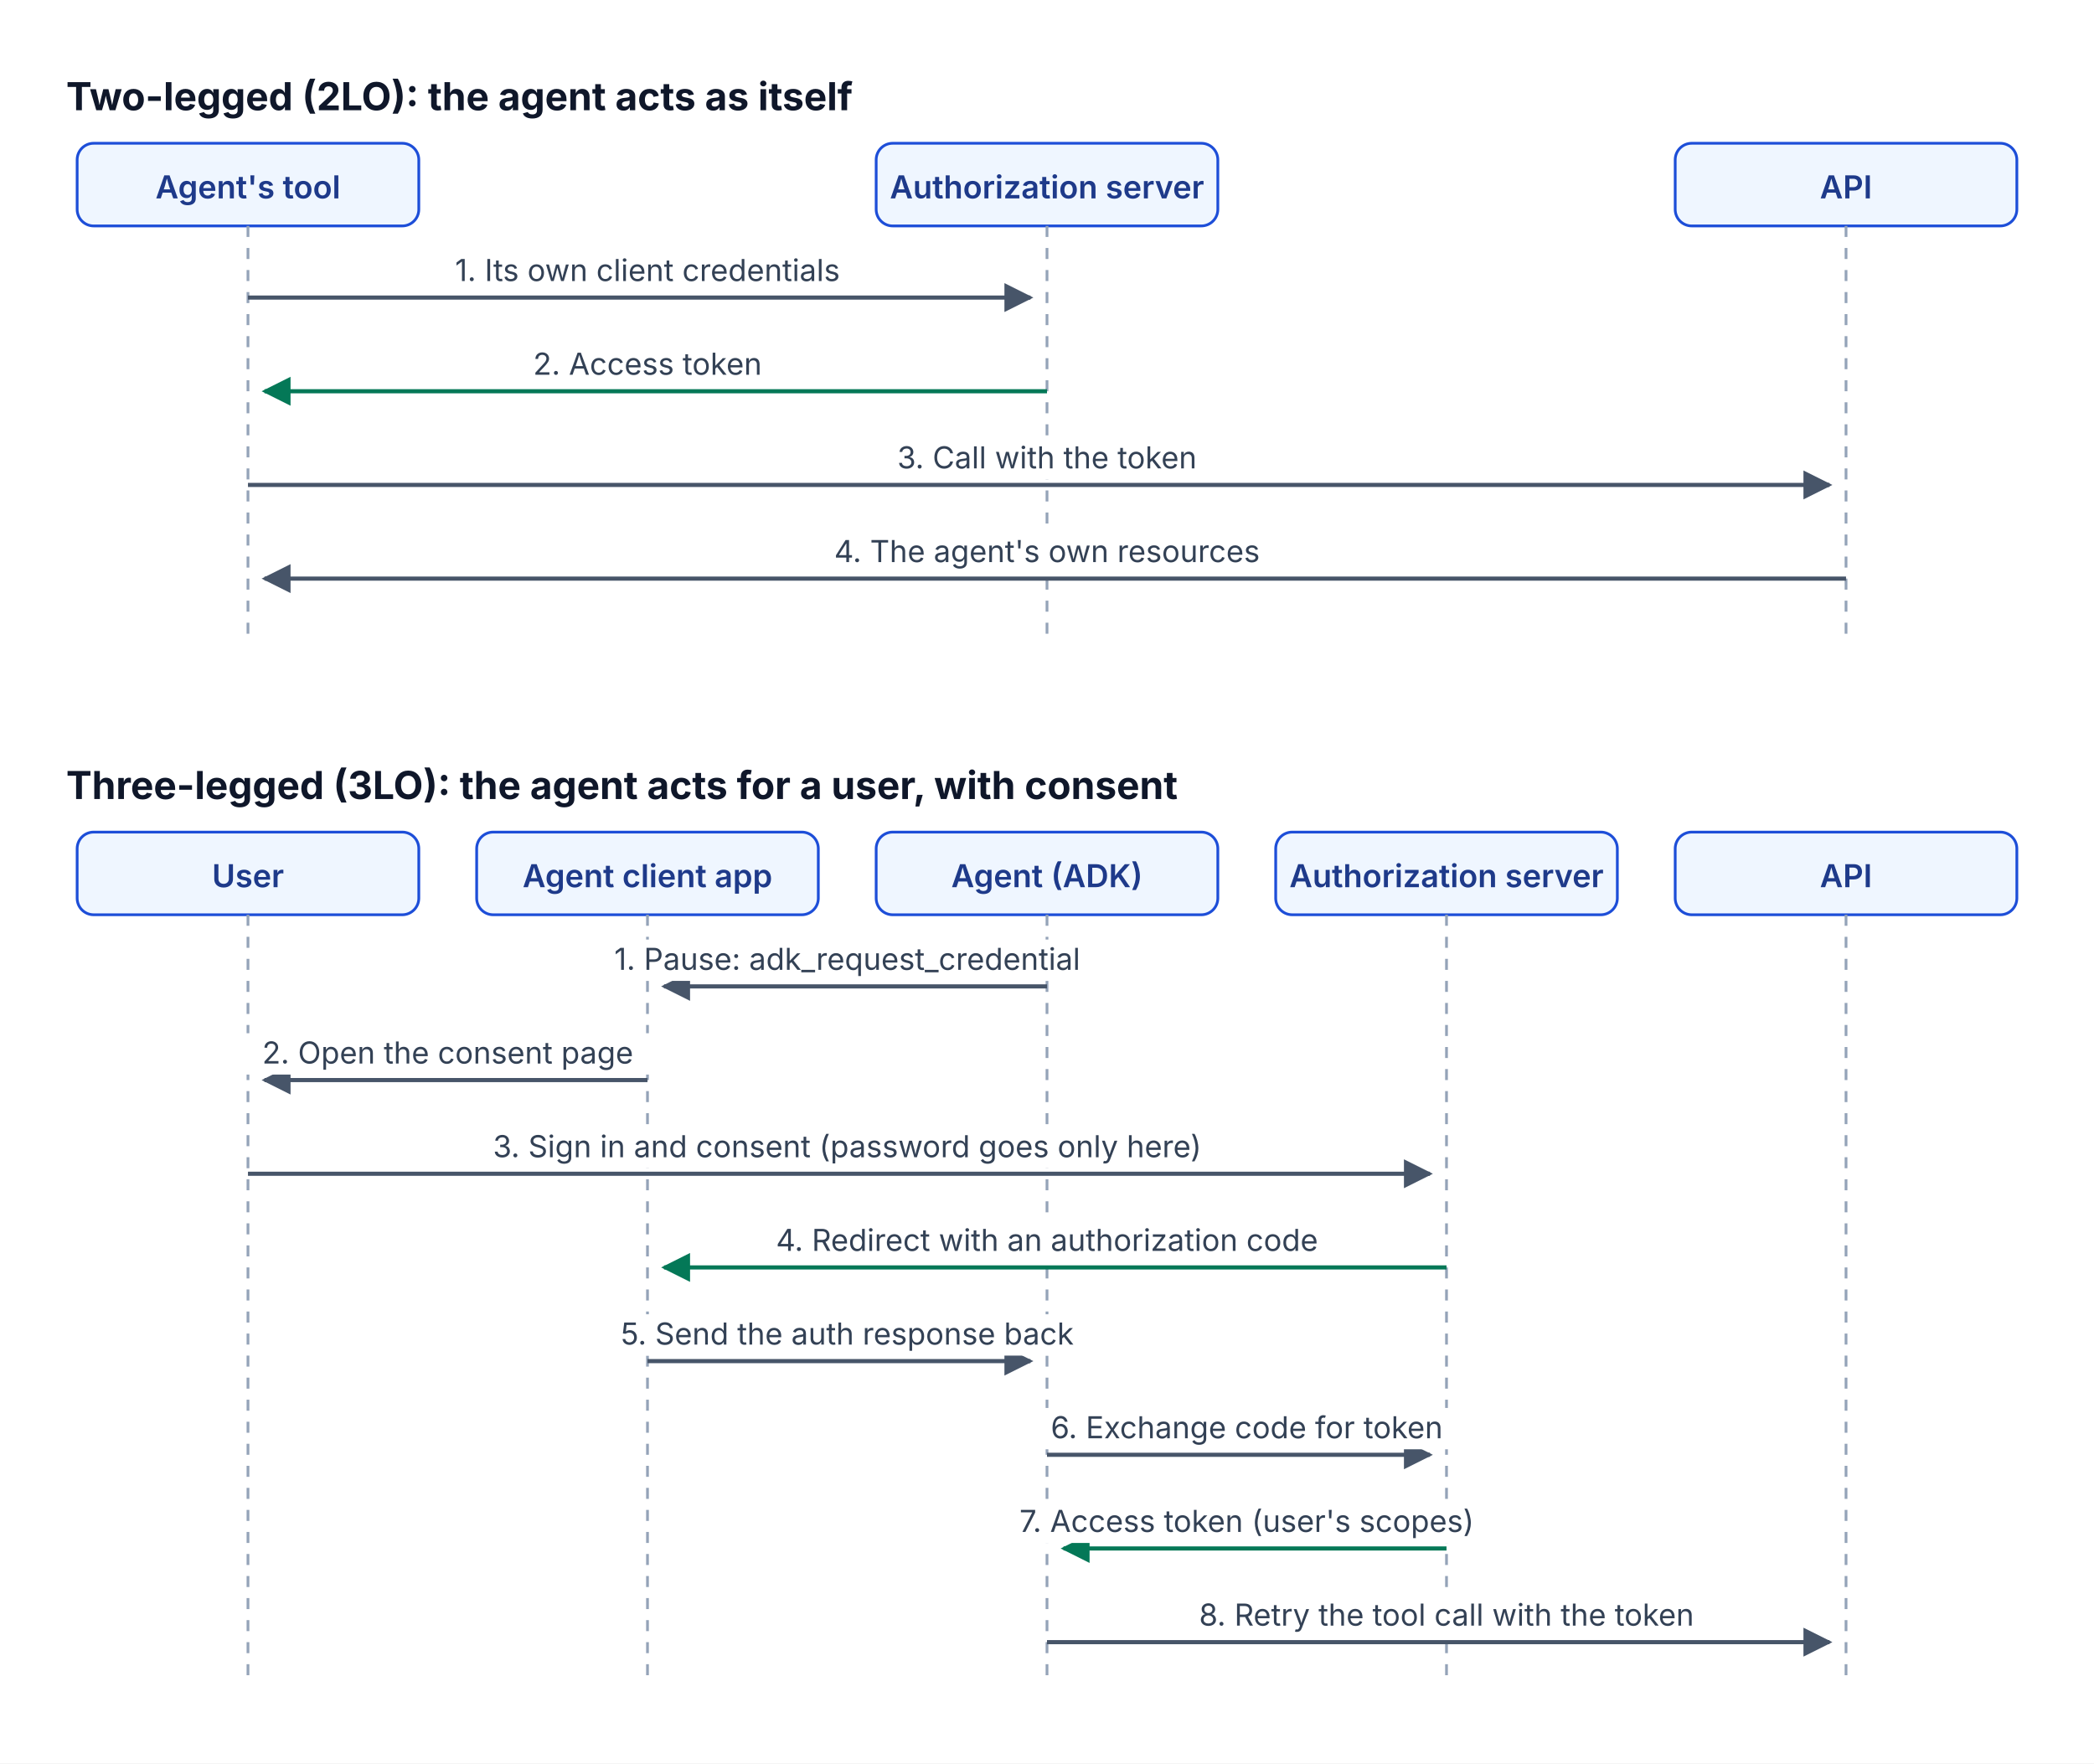
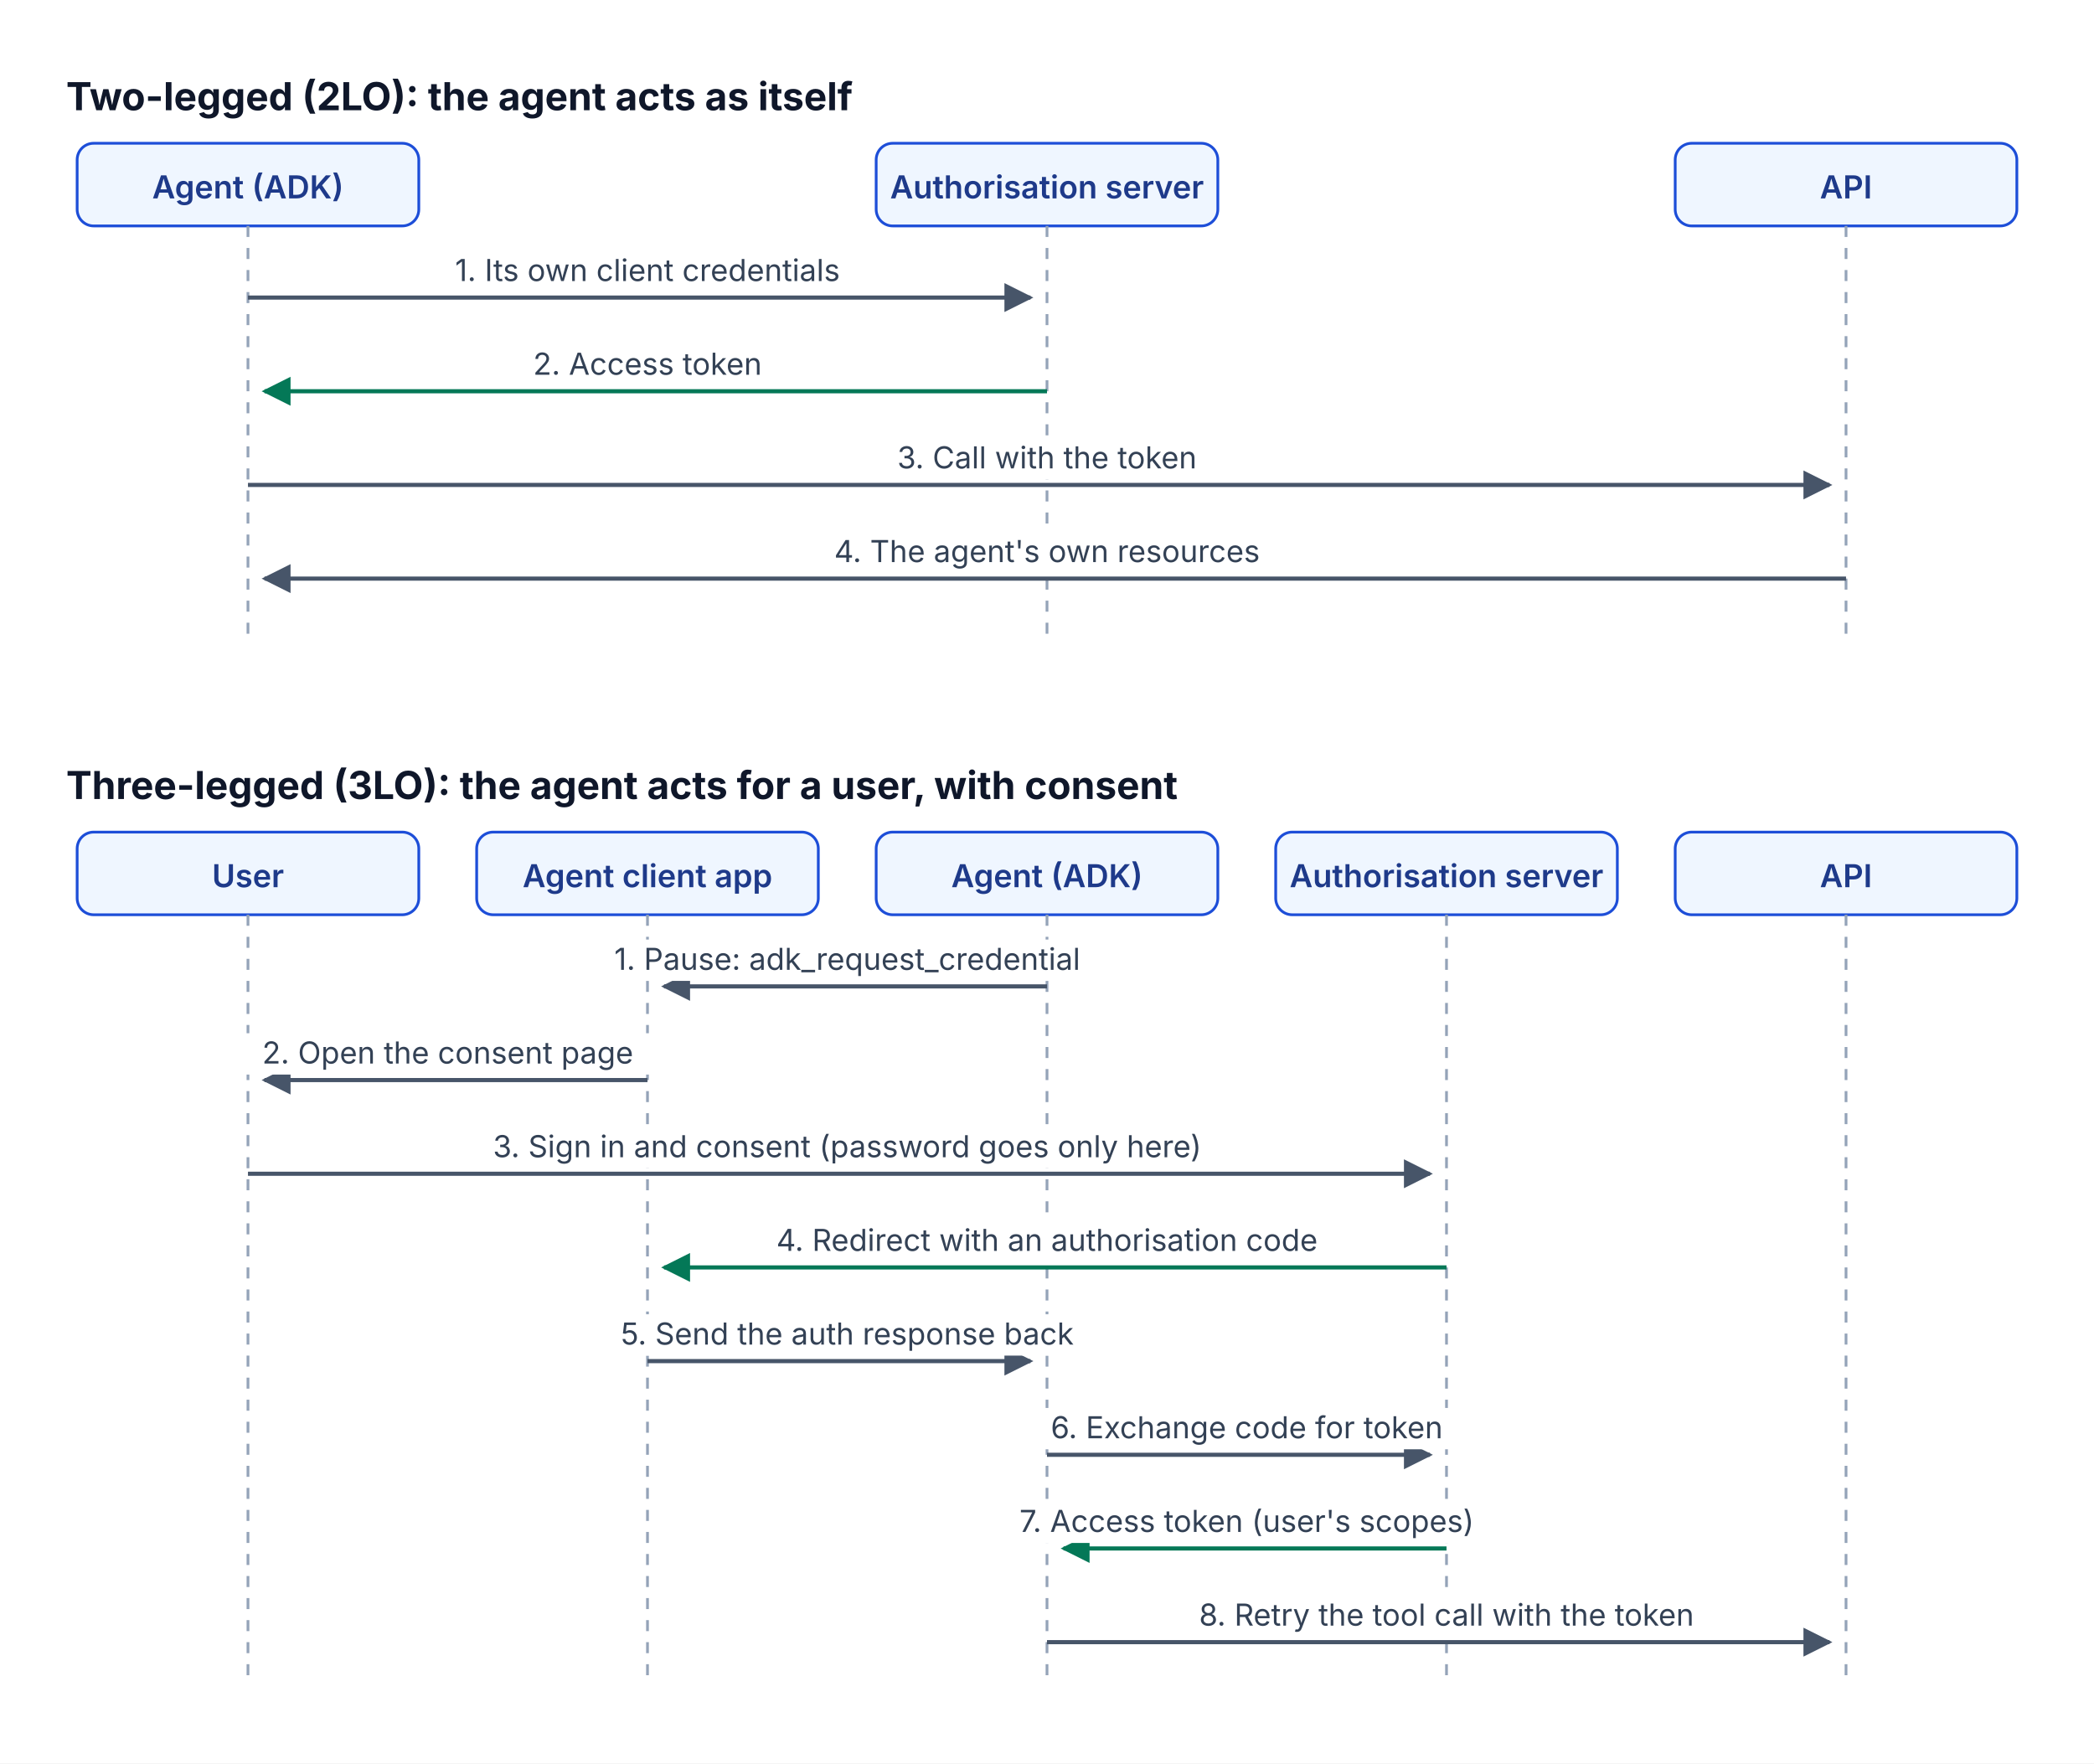
<svg xmlns="http://www.w3.org/2000/svg" viewBox="0 0 760 640" width="760" height="640" role="img" aria-label="Sequence diagrams of two-legged and three-legged OAuth for an agent tool call.">
  <rect width="760" height="640" fill="#ffffff" />
  <g font-family="Inter, system-ui, sans-serif">
    <defs>
      <marker id="ar" viewBox="0 0 10 10" refX="9" refY="5" markerWidth="7" markerHeight="7" orient="auto">
        <path d="M0,0 L10,5 L0,10 z" fill="#475569" />
      </marker>
      <marker id="arg" viewBox="0 0 10 10" refX="9" refY="5" markerWidth="7" markerHeight="7" orient="auto">
        <path d="M0,0 L10,5 L0,10 z" fill="#047857" />
      </marker>
    </defs>
    <text x="24" y="40" font-size="14" font-weight="700" fill="#0f172a" text-anchor="start">Two-legged (2LO): the agent acts as itself</text>
    <rect x="28.0" y="52" width="124" height="30" rx="6" fill="#eff6ff" stroke="#1d4ed8" />
-     <text x="90.0" y="72" font-size="11.5" font-weight="600" fill="#1e3a8a" text-anchor="middle">Agent's tool</text>
+     <text x="90.0" y="72" font-size="11.5" font-weight="600" fill="#1e3a8a" text-anchor="middle">Agent (ADK)</text>
    <line x1="90.0" y1="82" x2="90.0" y2="232" stroke="#94a3b8" stroke-dasharray="4 4" />
    <rect x="318.0" y="52" width="124" height="30" rx="6" fill="#eff6ff" stroke="#1d4ed8" />
-     <text x="380.0" y="72" font-size="11.5" font-weight="600" fill="#1e3a8a" text-anchor="middle">Authorization server</text>
+     <text x="380.0" y="72" font-size="11.5" font-weight="600" fill="#1e3a8a" text-anchor="middle">Authorisation server</text>
    <line x1="380.0" y1="82" x2="380.0" y2="232" stroke="#94a3b8" stroke-dasharray="4 4" />
    <rect x="608.0" y="52" width="124" height="30" rx="6" fill="#eff6ff" stroke="#1d4ed8" />
    <text x="670.0" y="72" font-size="11.5" font-weight="600" fill="#1e3a8a" text-anchor="middle">API</text>
    <line x1="670.0" y1="82" x2="670.0" y2="232" stroke="#94a3b8" stroke-dasharray="4 4" />
    <line x1="90.0" y1="108" x2="374.0" y2="108" stroke="#475569" stroke-width="1.5" marker-end="url(#ar)" />
    <rect x="144.4" y="91.0" width="181.1" height="15" fill="#ffffff" />
    <text x="235.0" y="102" font-size="11" font-weight="400" fill="#334155" text-anchor="middle">1. Its own client credentials</text>
    <line x1="380.0" y1="142" x2="96.0" y2="142" stroke="#047857" stroke-width="1.5" marker-end="url(#arg)" />
    <rect x="185.8" y="125.0" width="98.5" height="15" fill="#ffffff" />
    <text x="235.0" y="136" font-size="11" font-weight="400" fill="#334155" text-anchor="middle">2. Access token</text>
    <line x1="90.0" y1="176" x2="664.0" y2="176" stroke="#475569" stroke-width="1.5" marker-end="url(#ar)" />
    <rect x="310.1" y="159.0" width="139.8" height="15" fill="#ffffff" />
    <text x="380.0" y="170" font-size="11" font-weight="400" fill="#334155" text-anchor="middle">3. Call with the token</text>
    <line x1="670.0" y1="210" x2="96.0" y2="210" stroke="#475569" stroke-width="1.5" marker-end="url(#ar)" />
    <rect x="292.4" y="193.0" width="175.2" height="15" fill="#ffffff" />
    <text x="380.0" y="204" font-size="11" font-weight="400" fill="#334155" text-anchor="middle">4. The agent's own resources</text>
    <text x="24" y="290" font-size="14" font-weight="700" fill="#0f172a" text-anchor="start">Three-legged (3LO): the agent acts for a user, with consent</text>
    <rect x="28.0" y="302" width="124" height="30" rx="6" fill="#eff6ff" stroke="#1d4ed8" />
    <text x="90.0" y="322" font-size="11.5" font-weight="600" fill="#1e3a8a" text-anchor="middle">User</text>
    <line x1="90.0" y1="332" x2="90.0" y2="610" stroke="#94a3b8" stroke-dasharray="4 4" />
    <rect x="173.0" y="302" width="124" height="30" rx="6" fill="#eff6ff" stroke="#1d4ed8" />
    <text x="235.0" y="322" font-size="11.5" font-weight="600" fill="#1e3a8a" text-anchor="middle">Agent client app</text>
    <line x1="235.0" y1="332" x2="235.0" y2="610" stroke="#94a3b8" stroke-dasharray="4 4" />
    <rect x="318.0" y="302" width="124" height="30" rx="6" fill="#eff6ff" stroke="#1d4ed8" />
    <text x="380.0" y="322" font-size="11.5" font-weight="600" fill="#1e3a8a" text-anchor="middle">Agent (ADK)</text>
    <line x1="380.0" y1="332" x2="380.0" y2="610" stroke="#94a3b8" stroke-dasharray="4 4" />
    <rect x="463.0" y="302" width="124" height="30" rx="6" fill="#eff6ff" stroke="#1d4ed8" />
-     <text x="525.0" y="322" font-size="11.5" font-weight="600" fill="#1e3a8a" text-anchor="middle">Authorization server</text>
+     <text x="525.0" y="322" font-size="11.5" font-weight="600" fill="#1e3a8a" text-anchor="middle">Authorisation server</text>
    <line x1="525.0" y1="332" x2="525.0" y2="610" stroke="#94a3b8" stroke-dasharray="4 4" />
    <rect x="608.0" y="302" width="124" height="30" rx="6" fill="#eff6ff" stroke="#1d4ed8" />
    <text x="670.0" y="322" font-size="11.5" font-weight="600" fill="#1e3a8a" text-anchor="middle">API</text>
    <line x1="670.0" y1="332" x2="670.0" y2="610" stroke="#94a3b8" stroke-dasharray="4 4" />
    <line x1="380.0" y1="358" x2="241.0" y2="358" stroke="#475569" stroke-width="1.5" marker-end="url(#ar)" />
    <rect x="208.1" y="341.0" width="198.8" height="15" fill="#ffffff" />
    <text x="307.5" y="352" font-size="11" font-weight="400" fill="#334155" text-anchor="middle">1. Pause: adk_request_credential</text>
    <line x1="235.0" y1="392" x2="96.0" y2="392" stroke="#475569" stroke-width="1.5" marker-end="url(#ar)" />
    <rect x="86.7" y="375.0" width="151.6" height="15" fill="#ffffff" />
    <text x="162.5" y="386" font-size="11" font-weight="400" fill="#334155" text-anchor="middle">2. Open the consent page</text>
    <line x1="90.0" y1="426" x2="519.0" y2="426" stroke="#475569" stroke-width="1.5" marker-end="url(#ar)" />
    <rect x="160.9" y="409.0" width="293.2" height="15" fill="#ffffff" />
    <text x="307.5" y="420" font-size="11" font-weight="400" fill="#334155" text-anchor="middle">3. Sign in and consent (password goes only here)</text>
    <line x1="525.0" y1="460" x2="241.0" y2="460" stroke="#047857" stroke-width="1.5" marker-end="url(#arg)" />
    <rect x="262.9" y="443.0" width="234.2" height="15" fill="#ffffff" />
-     <text x="380.0" y="454" font-size="11" font-weight="400" fill="#334155" text-anchor="middle">4. Redirect with an authorization code</text>
+     <text x="380.0" y="454" font-size="11" font-weight="400" fill="#334155" text-anchor="middle">4. Redirect with an authorisation code</text>
    <line x1="235.0" y1="494" x2="374.0" y2="494" stroke="#475569" stroke-width="1.5" marker-end="url(#ar)" />
    <rect x="214.0" y="477.0" width="187.0" height="15" fill="#ffffff" />
    <text x="307.5" y="488" font-size="11" font-weight="400" fill="#334155" text-anchor="middle">5. Send the auth response back</text>
    <line x1="380.0" y1="528" x2="519.0" y2="528" stroke="#475569" stroke-width="1.5" marker-end="url(#ar)" />
    <rect x="370.8" y="511.0" width="163.4" height="15" fill="#ffffff" />
    <text x="452.5" y="522" font-size="11" font-weight="400" fill="#334155" text-anchor="middle">6. Exchange code for token</text>
    <line x1="525.0" y1="562" x2="386.0" y2="562" stroke="#047857" stroke-width="1.5" marker-end="url(#arg)" />
    <rect x="356.1" y="545.0" width="192.9" height="15" fill="#ffffff" />
    <text x="452.5" y="556" font-size="11" font-weight="400" fill="#334155" text-anchor="middle">7. Access token (user's scopes)</text>
    <line x1="380.0" y1="596" x2="664.0" y2="596" stroke="#475569" stroke-width="1.5" marker-end="url(#ar)" />
    <rect x="410.9" y="579.0" width="228.3" height="15" fill="#ffffff" />
    <text x="525.0" y="590" font-size="11" font-weight="400" fill="#334155" text-anchor="middle">8. Retry the tool call with the token</text>
  </g>
</svg>
